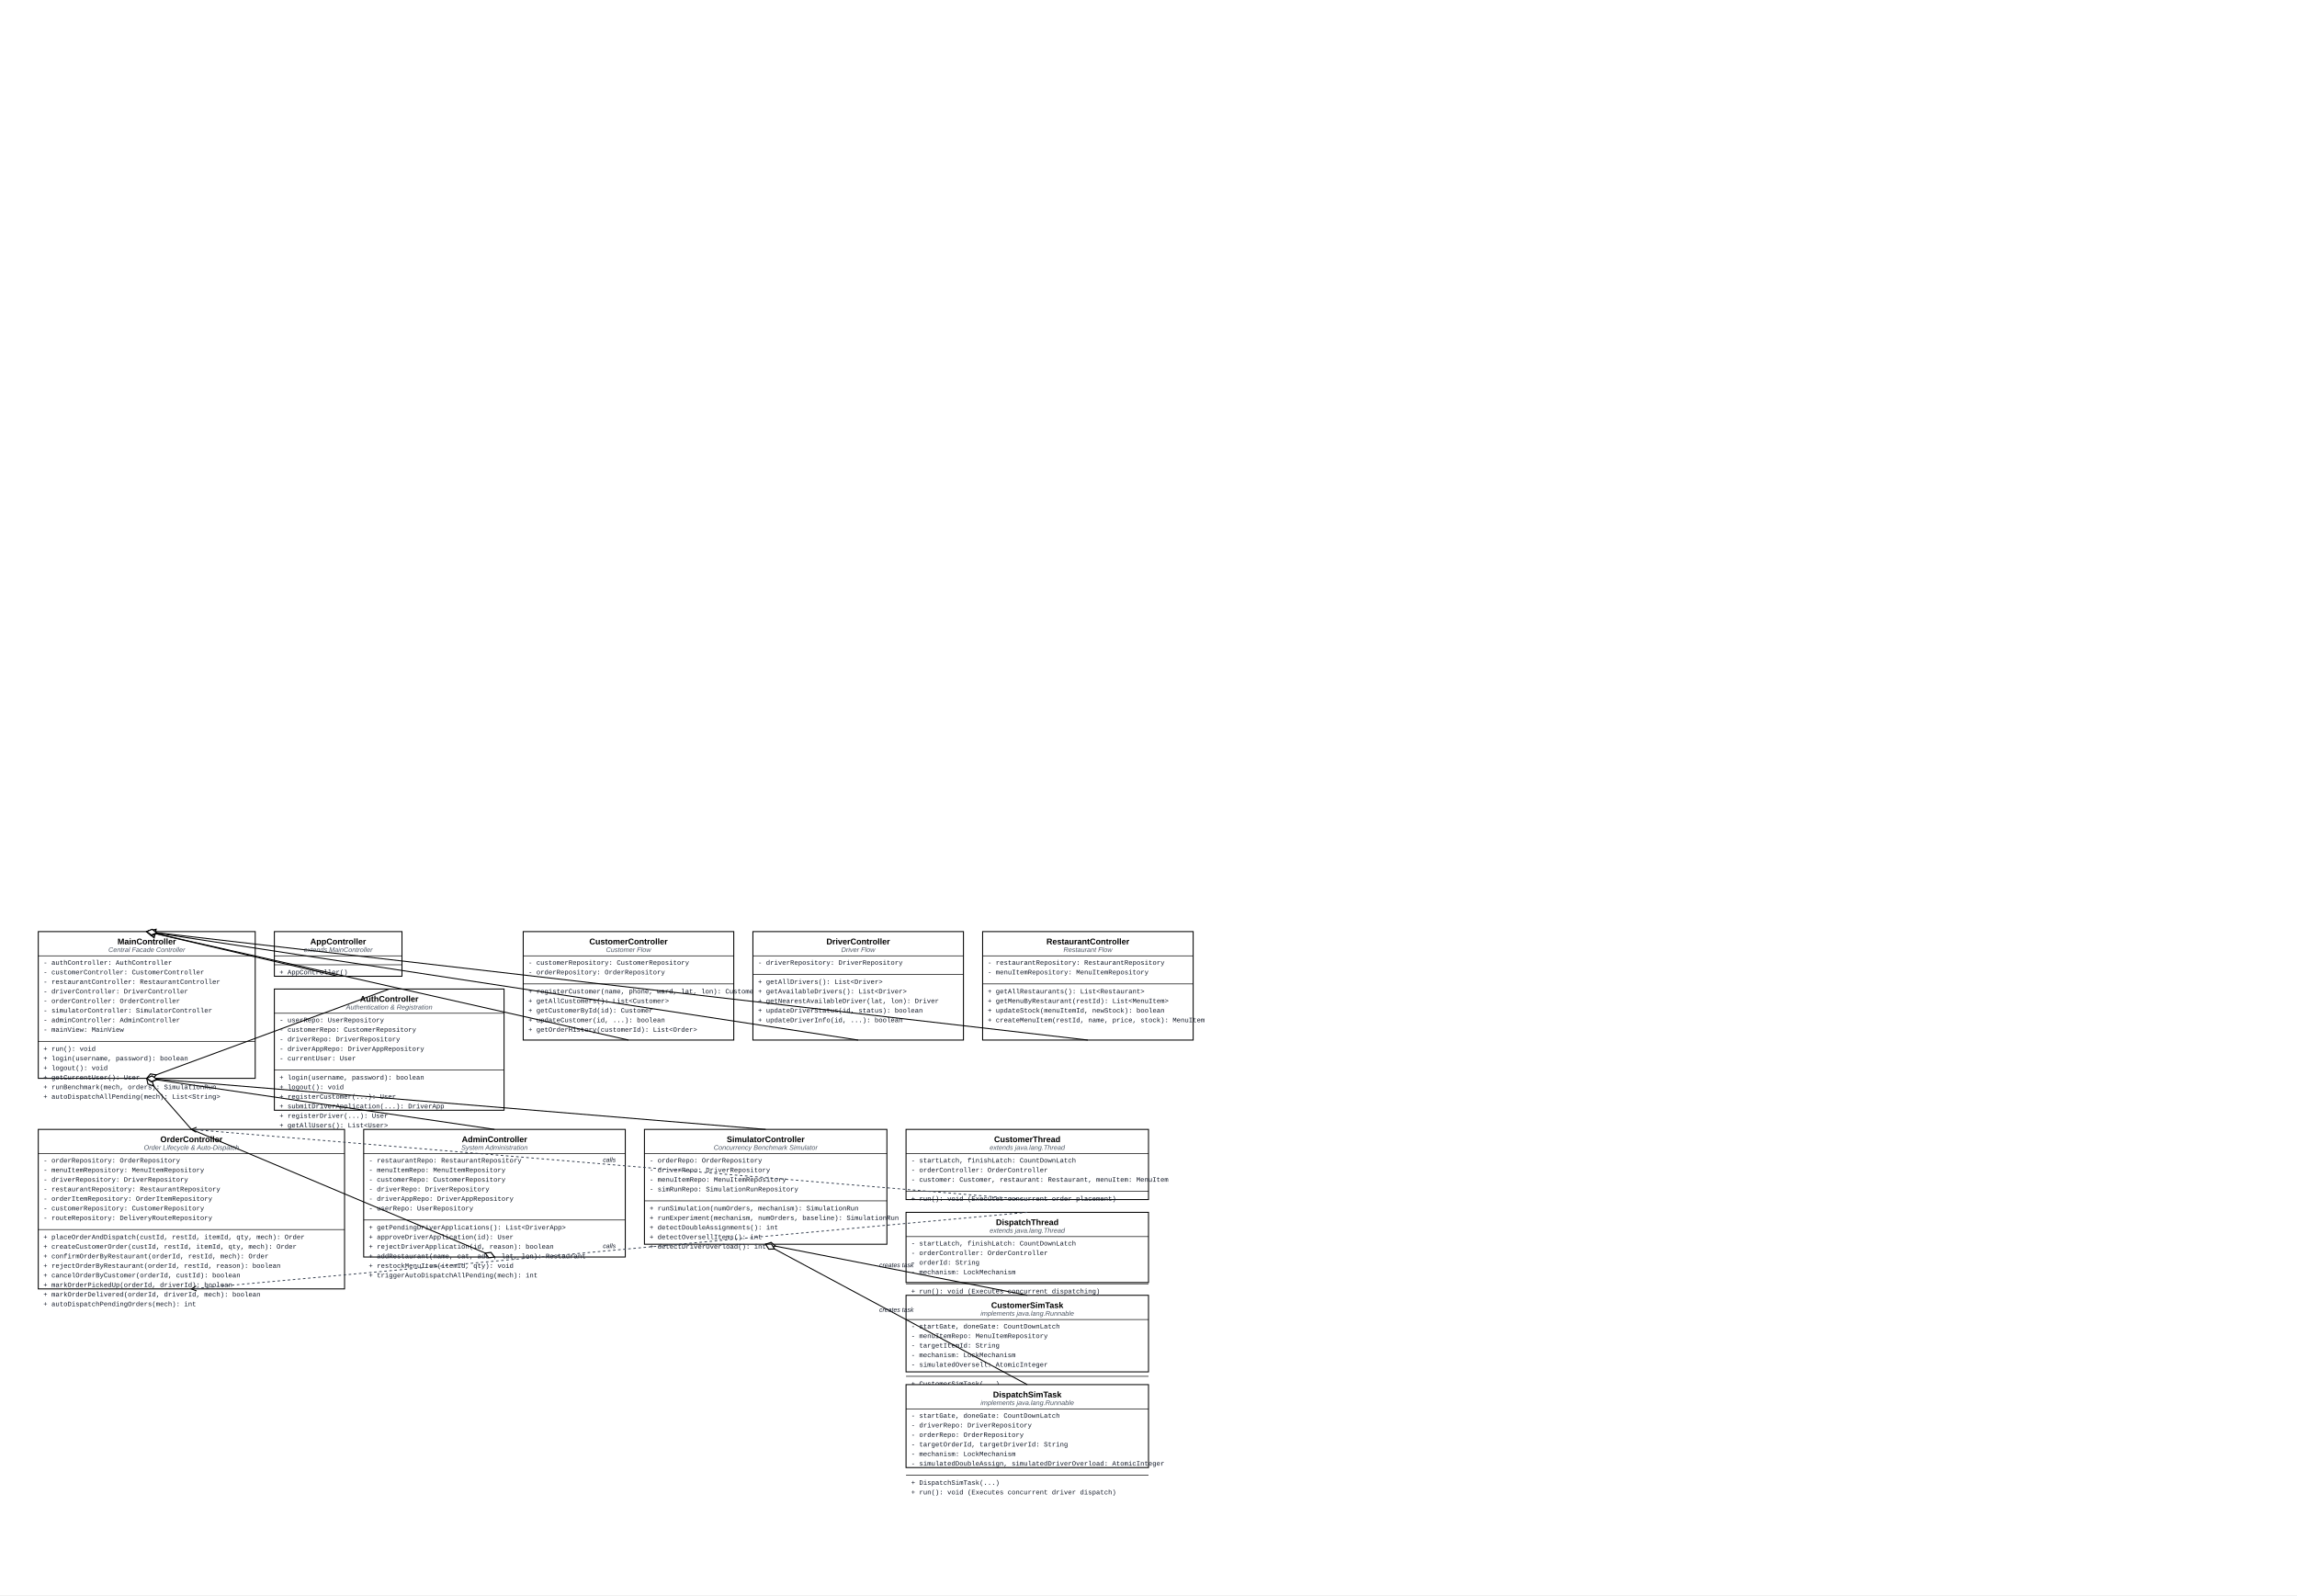
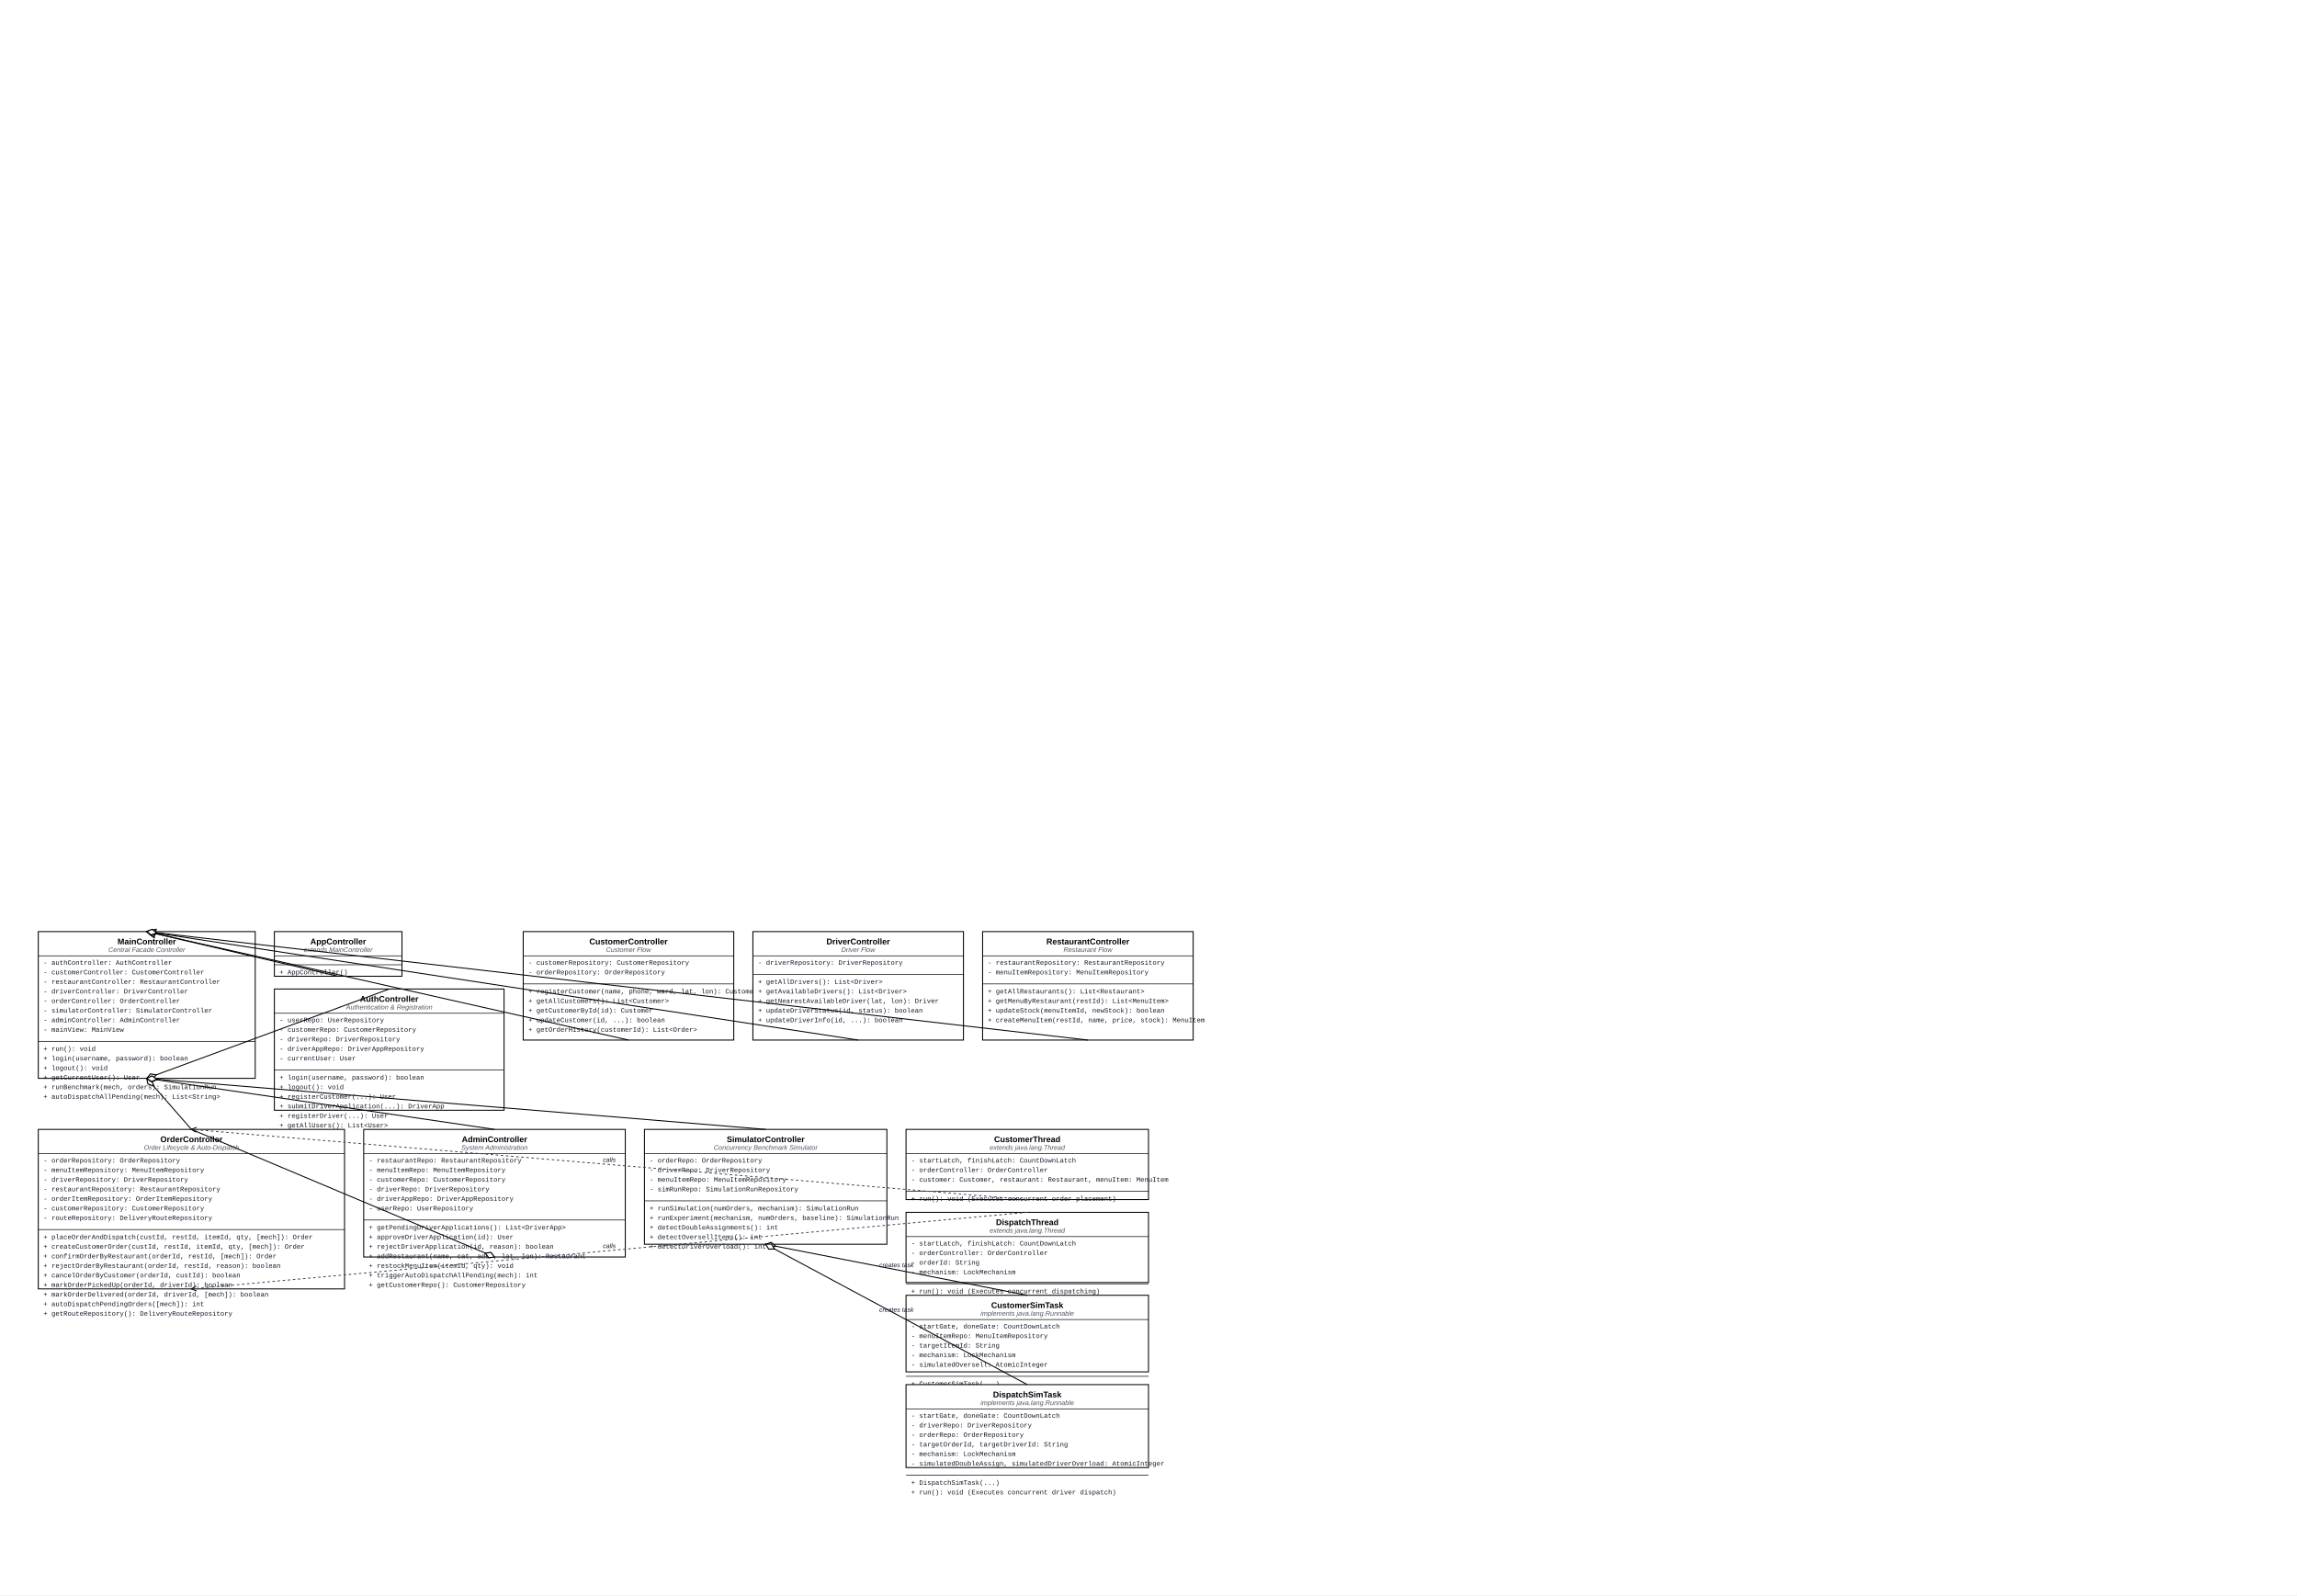
<svg xmlns="http://www.w3.org/2000/svg" id="main-svg" viewBox="0 0 3600 2500" width="100%" height="100%">
  <defs>
    <style>
      .canvas-bg { fill: #ffffff; }
      .pkg-box { fill: #ffffff; stroke: #000000; stroke-width: 1.8; stroke-dasharray: 6,4; rx: 8; }
      .pkg-title { font-family: 'Segoe UI', Arial, sans-serif; font-size: 18px; font-weight: bold; fill: #000000; }
      .class-box { fill: #ffffff; stroke: #000000; stroke-width: 1.5; }
      .head-title { fill: #000000; font-family: 'Segoe UI', Arial, sans-serif; font-size: 13px; font-weight: bold; text-anchor: middle; }
      .head-sub { fill: #4b5563; font-family: 'Segoe UI', Arial, sans-serif; font-size: 10.5px; font-style: italic; text-anchor: middle; }
      .txt-attr { fill: #111827; font-family: 'Consolas', 'Courier New', monospace; font-size: 10.5px; }
      .txt-meth { fill: #111827; font-family: 'Consolas', 'Courier New', monospace; font-size: 10.5px; }
      .sep { stroke: #000000; stroke-width: 1; }
      .edge-inherit { fill: none; stroke: #000000; stroke-width: 1.6; }
      .edge-realize { fill: none; stroke: #000000; stroke-width: 1.6; stroke-dasharray: 5,4; }
      .edge-assoc { fill: none; stroke: #1f2937; stroke-width: 1.4; }
      .edge-aggr { fill: none; stroke: #000000; stroke-width: 1.5; }
      .edge-depend { fill: none; stroke: #374151; stroke-width: 1.4; stroke-dasharray: 4,4; }
      .edge-label { fill: #111827; font-family: 'Segoe UI', Arial, sans-serif; font-size: 10px; font-style: italic; text-anchor: middle; }
      .title-main { fill: #000000; font-family: 'Segoe UI', Arial, sans-serif; font-size: 26px; font-weight: bold; text-anchor: middle; }
      .title-sub { fill: #4b5563; font-family: 'Segoe UI', Arial, sans-serif; font-size: 14px; text-anchor: middle; }
    </style>
    <marker id="uml-inherit" viewBox="0 0 12 12" refX="11" refY="6" markerWidth="10" markerHeight="10" orient="auto">
      <polygon points="1 1, 11 6, 1 11" fill="#ffffff" stroke="#000000" stroke-width="1.5" />
    </marker>
    <marker id="uml-assoc" viewBox="0 0 10 10" refX="9" refY="5" markerWidth="7" markerHeight="7" orient="auto">
      <polyline points="1 1, 9 5, 1 9" fill="none" stroke="#000000" stroke-width="1.5" />
    </marker>
    <marker id="uml-diamond" viewBox="0 0 16 10" refX="1" refY="5" markerWidth="12" markerHeight="8" orient="auto">
      <polygon points="1 5, 8 1, 15 5, 8 9" fill="#ffffff" stroke="#000000" stroke-width="1.5" />
    </marker>
  </defs>
  <rect width="3600" height="2500" class="canvas-bg" />
  <g class="class-node" id="node-MainController" data-id="MainController" data-cx="230" data-cy="1575" transform="translate(60, 1460)">
    <rect x="0" y="0" width="340" height="230" class="class-box" />
    <text x="170" y="20" class="head-title">MainController</text>
    <text x="170" y="32" class="head-sub">Central Facade Controller</text>
    <line x1="0" y1="38" x2="340" y2="38" class="sep" />
    <text x="8" y="52" class="txt-attr">- authController: AuthController</text>
    <text x="8" y="67" class="txt-attr">- customerController: CustomerController</text>
    <text x="8" y="82" class="txt-attr">- restaurantController: RestaurantController</text>
    <text x="8" y="97" class="txt-attr">- driverController: DriverController</text>
    <text x="8" y="112" class="txt-attr">- orderController: OrderController</text>
    <text x="8" y="127" class="txt-attr">- simulatorController: SimulatorController</text>
    <text x="8" y="142" class="txt-attr">- adminController: AdminController</text>
    <text x="8" y="157" class="txt-attr">- mainView: MainView</text>
    <line x1="0" y1="172" x2="340" y2="172" class="sep" />
    <text x="8" y="187" class="txt-meth">+ run(): void</text>
    <text x="8" y="202" class="txt-meth">+ login(username, password): boolean</text>
    <text x="8" y="217" class="txt-meth">+ logout(): void</text>
    <text x="8" y="232" class="txt-meth">+ getCurrentUser(): User</text>
    <text x="8" y="247" class="txt-meth">+ runBenchmark(mech, orders): SimulationRun</text>
    <text x="8" y="262" class="txt-meth">+ autoDispatchAllPending(mech): List&lt;String&gt;</text>
  </g>
  <g class="class-node" id="node-AppController" data-id="AppController" data-cx="530" data-cy="1495" transform="translate(430, 1460)">
    <rect x="0" y="0" width="200" height="70" class="class-box" />
    <text x="100" y="20" class="head-title">AppController</text>
    <text x="100" y="32" class="head-sub">extends MainController</text>
    <line x1="0" y1="38" x2="200" y2="38" class="sep" />
    <line x1="0" y1="52" x2="200" y2="52" class="sep" />
    <text x="8" y="67" class="txt-meth">+ AppController()</text>
  </g>
  <g class="class-node" id="node-AuthController" data-id="AuthController" data-cx="610" data-cy="1645" transform="translate(430, 1550)">
    <rect x="0" y="0" width="360" height="190" class="class-box" />
    <text x="180" y="20" class="head-title">AuthController</text>
    <text x="180" y="32" class="head-sub">Authentication &amp; Registration</text>
    <line x1="0" y1="38" x2="360" y2="38" class="sep" />
    <text x="8" y="52" class="txt-attr">- userRepo: UserRepository</text>
    <text x="8" y="67" class="txt-attr">- customerRepo: CustomerRepository</text>
    <text x="8" y="82" class="txt-attr">- driverRepo: DriverRepository</text>
    <text x="8" y="97" class="txt-attr">- driverAppRepo: DriverAppRepository</text>
    <text x="8" y="112" class="txt-attr">- currentUser: User</text>
    <line x1="0" y1="127" x2="360" y2="127" class="sep" />
    <text x="8" y="142" class="txt-meth">+ login(username, password): boolean</text>
    <text x="8" y="157" class="txt-meth">+ logout(): void</text>
    <text x="8" y="172" class="txt-meth">+ registerCustomer(...): User</text>
    <text x="8" y="187" class="txt-meth">+ submitDriverApplication(...): DriverApp</text>
    <text x="8" y="202" class="txt-meth">+ registerDriver(...): User</text>
    <text x="8" y="217" class="txt-meth">+ getAllUsers(): List&lt;User&gt;</text>
  </g>
  <g class="class-node" id="node-CustomerController" data-id="CustomerController" data-cx="985" data-cy="1545" transform="translate(820, 1460)">
    <rect x="0" y="0" width="330" height="170" class="class-box" />
    <text x="165" y="20" class="head-title">CustomerController</text>
    <text x="165" y="32" class="head-sub">Customer Flow</text>
    <line x1="0" y1="38" x2="330" y2="38" class="sep" />
    <text x="8" y="52" class="txt-attr">- customerRepository: CustomerRepository</text>
    <text x="8" y="67" class="txt-attr">- orderRepository: OrderRepository</text>
    <line x1="0" y1="82" x2="330" y2="82" class="sep" />
    <text x="8" y="97" class="txt-meth">+ registerCustomer(name, phone, ward, lat, lon): Customer</text>
    <text x="8" y="112" class="txt-meth">+ getAllCustomers(): List&lt;Customer&gt;</text>
    <text x="8" y="127" class="txt-meth">+ getCustomerById(id): Customer</text>
    <text x="8" y="142" class="txt-meth">+ updateCustomer(id, ...): boolean</text>
    <text x="8" y="157" class="txt-meth">+ getOrderHistory(customerId): List&lt;Order&gt;</text>
  </g>
  <g class="class-node" id="node-DriverController" data-id="DriverController" data-cx="1345" data-cy="1545" transform="translate(1180, 1460)">
    <rect x="0" y="0" width="330" height="170" class="class-box" />
    <text x="165" y="20" class="head-title">DriverController</text>
    <text x="165" y="32" class="head-sub">Driver Flow</text>
    <line x1="0" y1="38" x2="330" y2="38" class="sep" />
    <text x="8" y="52" class="txt-attr">- driverRepository: DriverRepository</text>
    <line x1="0" y1="67" x2="330" y2="67" class="sep" />
    <text x="8" y="82" class="txt-meth">+ getAllDrivers(): List&lt;Driver&gt;</text>
    <text x="8" y="97" class="txt-meth">+ getAvailableDrivers(): List&lt;Driver&gt;</text>
    <text x="8" y="112" class="txt-meth">+ getNearestAvailableDriver(lat, lon): Driver</text>
    <text x="8" y="127" class="txt-meth">+ updateDriverStatus(id, status): boolean</text>
    <text x="8" y="142" class="txt-meth">+ updateDriverInfo(id, ...): boolean</text>
  </g>
  <g class="class-node" id="node-RestaurantController" data-id="RestaurantController" data-cx="1705" data-cy="1545" transform="translate(1540, 1460)">
    <rect x="0" y="0" width="330" height="170" class="class-box" />
    <text x="165" y="20" class="head-title">RestaurantController</text>
    <text x="165" y="32" class="head-sub">Restaurant Flow</text>
    <line x1="0" y1="38" x2="330" y2="38" class="sep" />
    <text x="8" y="52" class="txt-attr">- restaurantRepository: RestaurantRepository</text>
    <text x="8" y="67" class="txt-attr">- menuItemRepository: MenuItemRepository</text>
    <line x1="0" y1="82" x2="330" y2="82" class="sep" />
    <text x="8" y="97" class="txt-meth">+ getAllRestaurants(): List&lt;Restaurant&gt;</text>
    <text x="8" y="112" class="txt-meth">+ getMenuByRestaurant(restId): List&lt;MenuItem&gt;</text>
    <text x="8" y="127" class="txt-meth">+ updateStock(menuItemId, newStock): boolean</text>
    <text x="8" y="142" class="txt-meth">+ createMenuItem(restId, name, price, stock): MenuItem</text>
  </g>
  <g class="class-node" id="node-OrderController" data-id="OrderController" data-cx="300" data-cy="1895" transform="translate(60, 1770)">
    <rect x="0" y="0" width="480" height="250" class="class-box" />
    <text x="240" y="20" class="head-title">OrderController</text>
    <text x="240" y="32" class="head-sub">Order Lifecycle &amp; Auto-Dispatch</text>
    <line x1="0" y1="38" x2="480" y2="38" class="sep" />
    <text x="8" y="52" class="txt-attr">- orderRepository: OrderRepository</text>
    <text x="8" y="67" class="txt-attr">- menuItemRepository: MenuItemRepository</text>
    <text x="8" y="82" class="txt-attr">- driverRepository: DriverRepository</text>
    <text x="8" y="97" class="txt-attr">- restaurantRepository: RestaurantRepository</text>
    <text x="8" y="112" class="txt-attr">- orderItemRepository: OrderItemRepository</text>
    <text x="8" y="127" class="txt-attr">- customerRepository: CustomerRepository</text>
    <text x="8" y="142" class="txt-attr">- routeRepository: DeliveryRouteRepository</text>
    <line x1="0" y1="157" x2="480" y2="157" class="sep" />
-     <text x="8" y="172" class="txt-meth">+ placeOrderAndDispatch(custId, restId, itemId, qty, mech): Order</text>
-     <text x="8" y="187" class="txt-meth">+ createCustomerOrder(custId, restId, itemId, qty, mech): Order</text>
-     <text x="8" y="202" class="txt-meth">+ confirmOrderByRestaurant(orderId, restId, mech): Order</text>
+     <text x="8" y="172" class="txt-meth">+ placeOrderAndDispatch(custId, restId, itemId, qty, [mech]): Order</text>
+     <text x="8" y="187" class="txt-meth">+ createCustomerOrder(custId, restId, itemId, qty, [mech]): Order</text>
+     <text x="8" y="202" class="txt-meth">+ confirmOrderByRestaurant(orderId, restId, [mech]): Order</text>
    <text x="8" y="217" class="txt-meth">+ rejectOrderByRestaurant(orderId, restId, reason): boolean</text>
    <text x="8" y="232" class="txt-meth">+ cancelOrderByCustomer(orderId, custId): boolean</text>
    <text x="8" y="247" class="txt-meth">+ markOrderPickedUp(orderId, driverId): boolean</text>
-     <text x="8" y="262" class="txt-meth">+ markOrderDelivered(orderId, driverId, mech): boolean</text>
-     <text x="8" y="277" class="txt-meth">+ autoDispatchPendingOrders(mech): int</text>
+     <text x="8" y="262" class="txt-meth">+ markOrderDelivered(orderId, driverId, [mech]): boolean</text>
+     <text x="8" y="277" class="txt-meth">+ autoDispatchPendingOrders([mech]): int</text>
+     <text x="8" y="292" class="txt-meth">+ getRouteRepository(): DeliveryRouteRepository</text>
  </g>
  <g class="class-node" id="node-AdminController" data-id="AdminController" data-cx="775" data-cy="1870" transform="translate(570, 1770)">
    <rect x="0" y="0" width="410" height="200" class="class-box" />
    <text x="205" y="20" class="head-title">AdminController</text>
    <text x="205" y="32" class="head-sub">System Administration</text>
    <line x1="0" y1="38" x2="410" y2="38" class="sep" />
    <text x="8" y="52" class="txt-attr">- restaurantRepo: RestaurantRepository</text>
    <text x="8" y="67" class="txt-attr">- menuItemRepo: MenuItemRepository</text>
    <text x="8" y="82" class="txt-attr">- customerRepo: CustomerRepository</text>
    <text x="8" y="97" class="txt-attr">- driverRepo: DriverRepository</text>
    <text x="8" y="112" class="txt-attr">- driverAppRepo: DriverAppRepository</text>
    <text x="8" y="127" class="txt-attr">- userRepo: UserRepository</text>
    <line x1="0" y1="142" x2="410" y2="142" class="sep" />
    <text x="8" y="157" class="txt-meth">+ getPendingDriverApplications(): List&lt;DriverApp&gt;</text>
    <text x="8" y="172" class="txt-meth">+ approveDriverApplication(id): User</text>
    <text x="8" y="187" class="txt-meth">+ rejectDriverApplication(id, reason): boolean</text>
    <text x="8" y="202" class="txt-meth">+ addRestaurant(name, cat, addr, lat, lon): Restaurant</text>
    <text x="8" y="217" class="txt-meth">+ restockMenuItem(itemId, qty): void</text>
    <text x="8" y="232" class="txt-meth">+ triggerAutoDispatchAllPending(mech): int</text>
+     <text x="8" y="247" class="txt-meth">+ getCustomerRepo(): CustomerRepository</text>
  </g>
  <g class="class-node" id="node-SimulatorController" data-id="SimulatorController" data-cx="1200" data-cy="1860" transform="translate(1010, 1770)">
    <rect x="0" y="0" width="380" height="180" class="class-box" />
    <text x="190" y="20" class="head-title">SimulatorController</text>
    <text x="190" y="32" class="head-sub">Concurrency Benchmark Simulator</text>
    <line x1="0" y1="38" x2="380" y2="38" class="sep" />
    <text x="8" y="52" class="txt-attr">- orderRepo: OrderRepository</text>
    <text x="8" y="67" class="txt-attr">- driverRepo: DriverRepository</text>
    <text x="8" y="82" class="txt-attr">- menuItemRepo: MenuItemRepository</text>
    <text x="8" y="97" class="txt-attr">- simRunRepo: SimulationRunRepository</text>
    <line x1="0" y1="112" x2="380" y2="112" class="sep" />
    <text x="8" y="127" class="txt-meth">+ runSimulation(numOrders, mechanism): SimulationRun</text>
    <text x="8" y="142" class="txt-meth">+ runExperiment(mechanism, numOrders, baseline): SimulationRun</text>
    <text x="8" y="157" class="txt-meth">+ detectDoubleAssignments(): int</text>
    <text x="8" y="172" class="txt-meth">+ detectOversellItems(): int</text>
    <text x="8" y="187" class="txt-meth">+ detectDriverOverload(): int</text>
  </g>
  <g class="class-node" id="node-CustomerThread" data-id="CustomerThread" data-cx="1610" data-cy="1825" transform="translate(1420, 1770)">
    <rect x="0" y="0" width="380" height="110" class="class-box" />
    <text x="190" y="20" class="head-title">CustomerThread</text>
    <text x="190" y="32" class="head-sub">extends java.lang.Thread</text>
    <line x1="0" y1="38" x2="380" y2="38" class="sep" />
    <text x="8" y="52" class="txt-attr">- startLatch, finishLatch: CountDownLatch</text>
    <text x="8" y="67" class="txt-attr">- orderController: OrderController</text>
    <text x="8" y="82" class="txt-attr">- customer: Customer, restaurant: Restaurant, menuItem: MenuItem</text>
    <line x1="0" y1="97" x2="380" y2="97" class="sep" />
    <text x="8" y="112" class="txt-meth">+ run(): void (Executes concurrent order placement)</text>
  </g>
  <g class="class-node" id="node-DispatchThread" data-id="DispatchThread" data-cx="1610" data-cy="1955" transform="translate(1420, 1900)">
    <rect x="0" y="0" width="380" height="110" class="class-box" />
    <text x="190" y="20" class="head-title">DispatchThread</text>
    <text x="190" y="32" class="head-sub">extends java.lang.Thread</text>
    <line x1="0" y1="38" x2="380" y2="38" class="sep" />
    <text x="8" y="52" class="txt-attr">- startLatch, finishLatch: CountDownLatch</text>
    <text x="8" y="67" class="txt-attr">- orderController: OrderController</text>
    <text x="8" y="82" class="txt-attr">- orderId: String</text>
    <text x="8" y="97" class="txt-attr">- mechanism: LockMechanism</text>
    <line x1="0" y1="112" x2="380" y2="112" class="sep" />
    <text x="8" y="127" class="txt-meth">+ run(): void (Executes concurrent dispatching)</text>
  </g>
  <g class="class-node" id="node-CustomerSimTask" data-id="CustomerSimTask" data-cx="1610" data-cy="2090" transform="translate(1420, 2030)">
    <rect x="0" y="0" width="380" height="120" class="class-box" />
    <text x="190" y="20" class="head-title">CustomerSimTask</text>
    <text x="190" y="32" class="head-sub">implements java.lang.Runnable</text>
    <line x1="0" y1="38" x2="380" y2="38" class="sep" />
    <text x="8" y="52" class="txt-attr">- startGate, doneGate: CountDownLatch</text>
    <text x="8" y="67" class="txt-attr">- menuItemRepo: MenuItemRepository</text>
    <text x="8" y="82" class="txt-attr">- targetItemId: String</text>
    <text x="8" y="97" class="txt-attr">- mechanism: LockMechanism</text>
    <text x="8" y="112" class="txt-attr">- simulatedOversell: AtomicInteger</text>
    <line x1="0" y1="127" x2="380" y2="127" class="sep" />
    <text x="8" y="142" class="txt-meth">+ CustomerSimTask(...)</text>
    <text x="8" y="157" class="txt-meth">+ run(): void (Executes concurrent stock deduction)</text>
  </g>
  <g class="class-node" id="node-DispatchSimTask" data-id="DispatchSimTask" data-cx="1610" data-cy="2235" transform="translate(1420, 2170)">
    <rect x="0" y="0" width="380" height="130" class="class-box" />
    <text x="190" y="20" class="head-title">DispatchSimTask</text>
    <text x="190" y="32" class="head-sub">implements java.lang.Runnable</text>
    <line x1="0" y1="38" x2="380" y2="38" class="sep" />
    <text x="8" y="52" class="txt-attr">- startGate, doneGate: CountDownLatch</text>
    <text x="8" y="67" class="txt-attr">- driverRepo: DriverRepository</text>
    <text x="8" y="82" class="txt-attr">- orderRepo: OrderRepository</text>
    <text x="8" y="97" class="txt-attr">- targetOrderId, targetDriverId: String</text>
    <text x="8" y="112" class="txt-attr">- mechanism: LockMechanism</text>
    <text x="8" y="127" class="txt-attr">- simulatedDoubleAssign, simulatedDriverOverload: AtomicInteger</text>
    <line x1="0" y1="142" x2="380" y2="142" class="sep" />
    <text x="8" y="157" class="txt-meth">+ DispatchSimTask(...)</text>
    <text x="8" y="172" class="txt-meth">+ run(): void (Executes concurrent driver dispatch)</text>
  </g>
  <path d="M 530 1530 L 230 1460" class="edge-inherit" marker-end="url(#uml-inherit)" />
  <path d="M 230 1690 L 610 1550" class="edge-aggr" marker-start="url(#uml-diamond)" />
  <path d="M 230 1460 L 985 1630" class="edge-aggr" marker-start="url(#uml-diamond)" />
  <path d="M 230 1460 L 1345 1630" class="edge-aggr" marker-start="url(#uml-diamond)" />
  <path d="M 230 1460 L 1705 1630" class="edge-aggr" marker-start="url(#uml-diamond)" />
  <path d="M 230 1690 L 300 1770" class="edge-aggr" marker-start="url(#uml-diamond)" />
  <path d="M 230 1690 L 775 1770" class="edge-aggr" marker-start="url(#uml-diamond)" />
  <path d="M 230 1690 L 1200 1770" class="edge-aggr" marker-start="url(#uml-diamond)" />
  <path d="M 775 1970 L 300 1770" class="edge-aggr" marker-start="url(#uml-diamond)" />
  <path d="M 1200 1950 L 1610 2030" class="edge-aggr" marker-start="url(#uml-diamond)" />
  <text x="1405" y="1986" class="edge-label">creates task</text>
  <path d="M 1200 1950 L 1610 2170" class="edge-aggr" marker-start="url(#uml-diamond)" />
  <text x="1405" y="2056" class="edge-label">creates task</text>
  <path d="M 1610 1880 L 300 1770" class="edge-depend" marker-end="url(#uml-assoc)" />
  <text x="955" y="1821" class="edge-label">calls</text>
  <path d="M 1610 1900 L 300 2020" class="edge-depend" marker-end="url(#uml-assoc)" />
  <text x="955" y="1956" class="edge-label">calls</text>
</svg>
